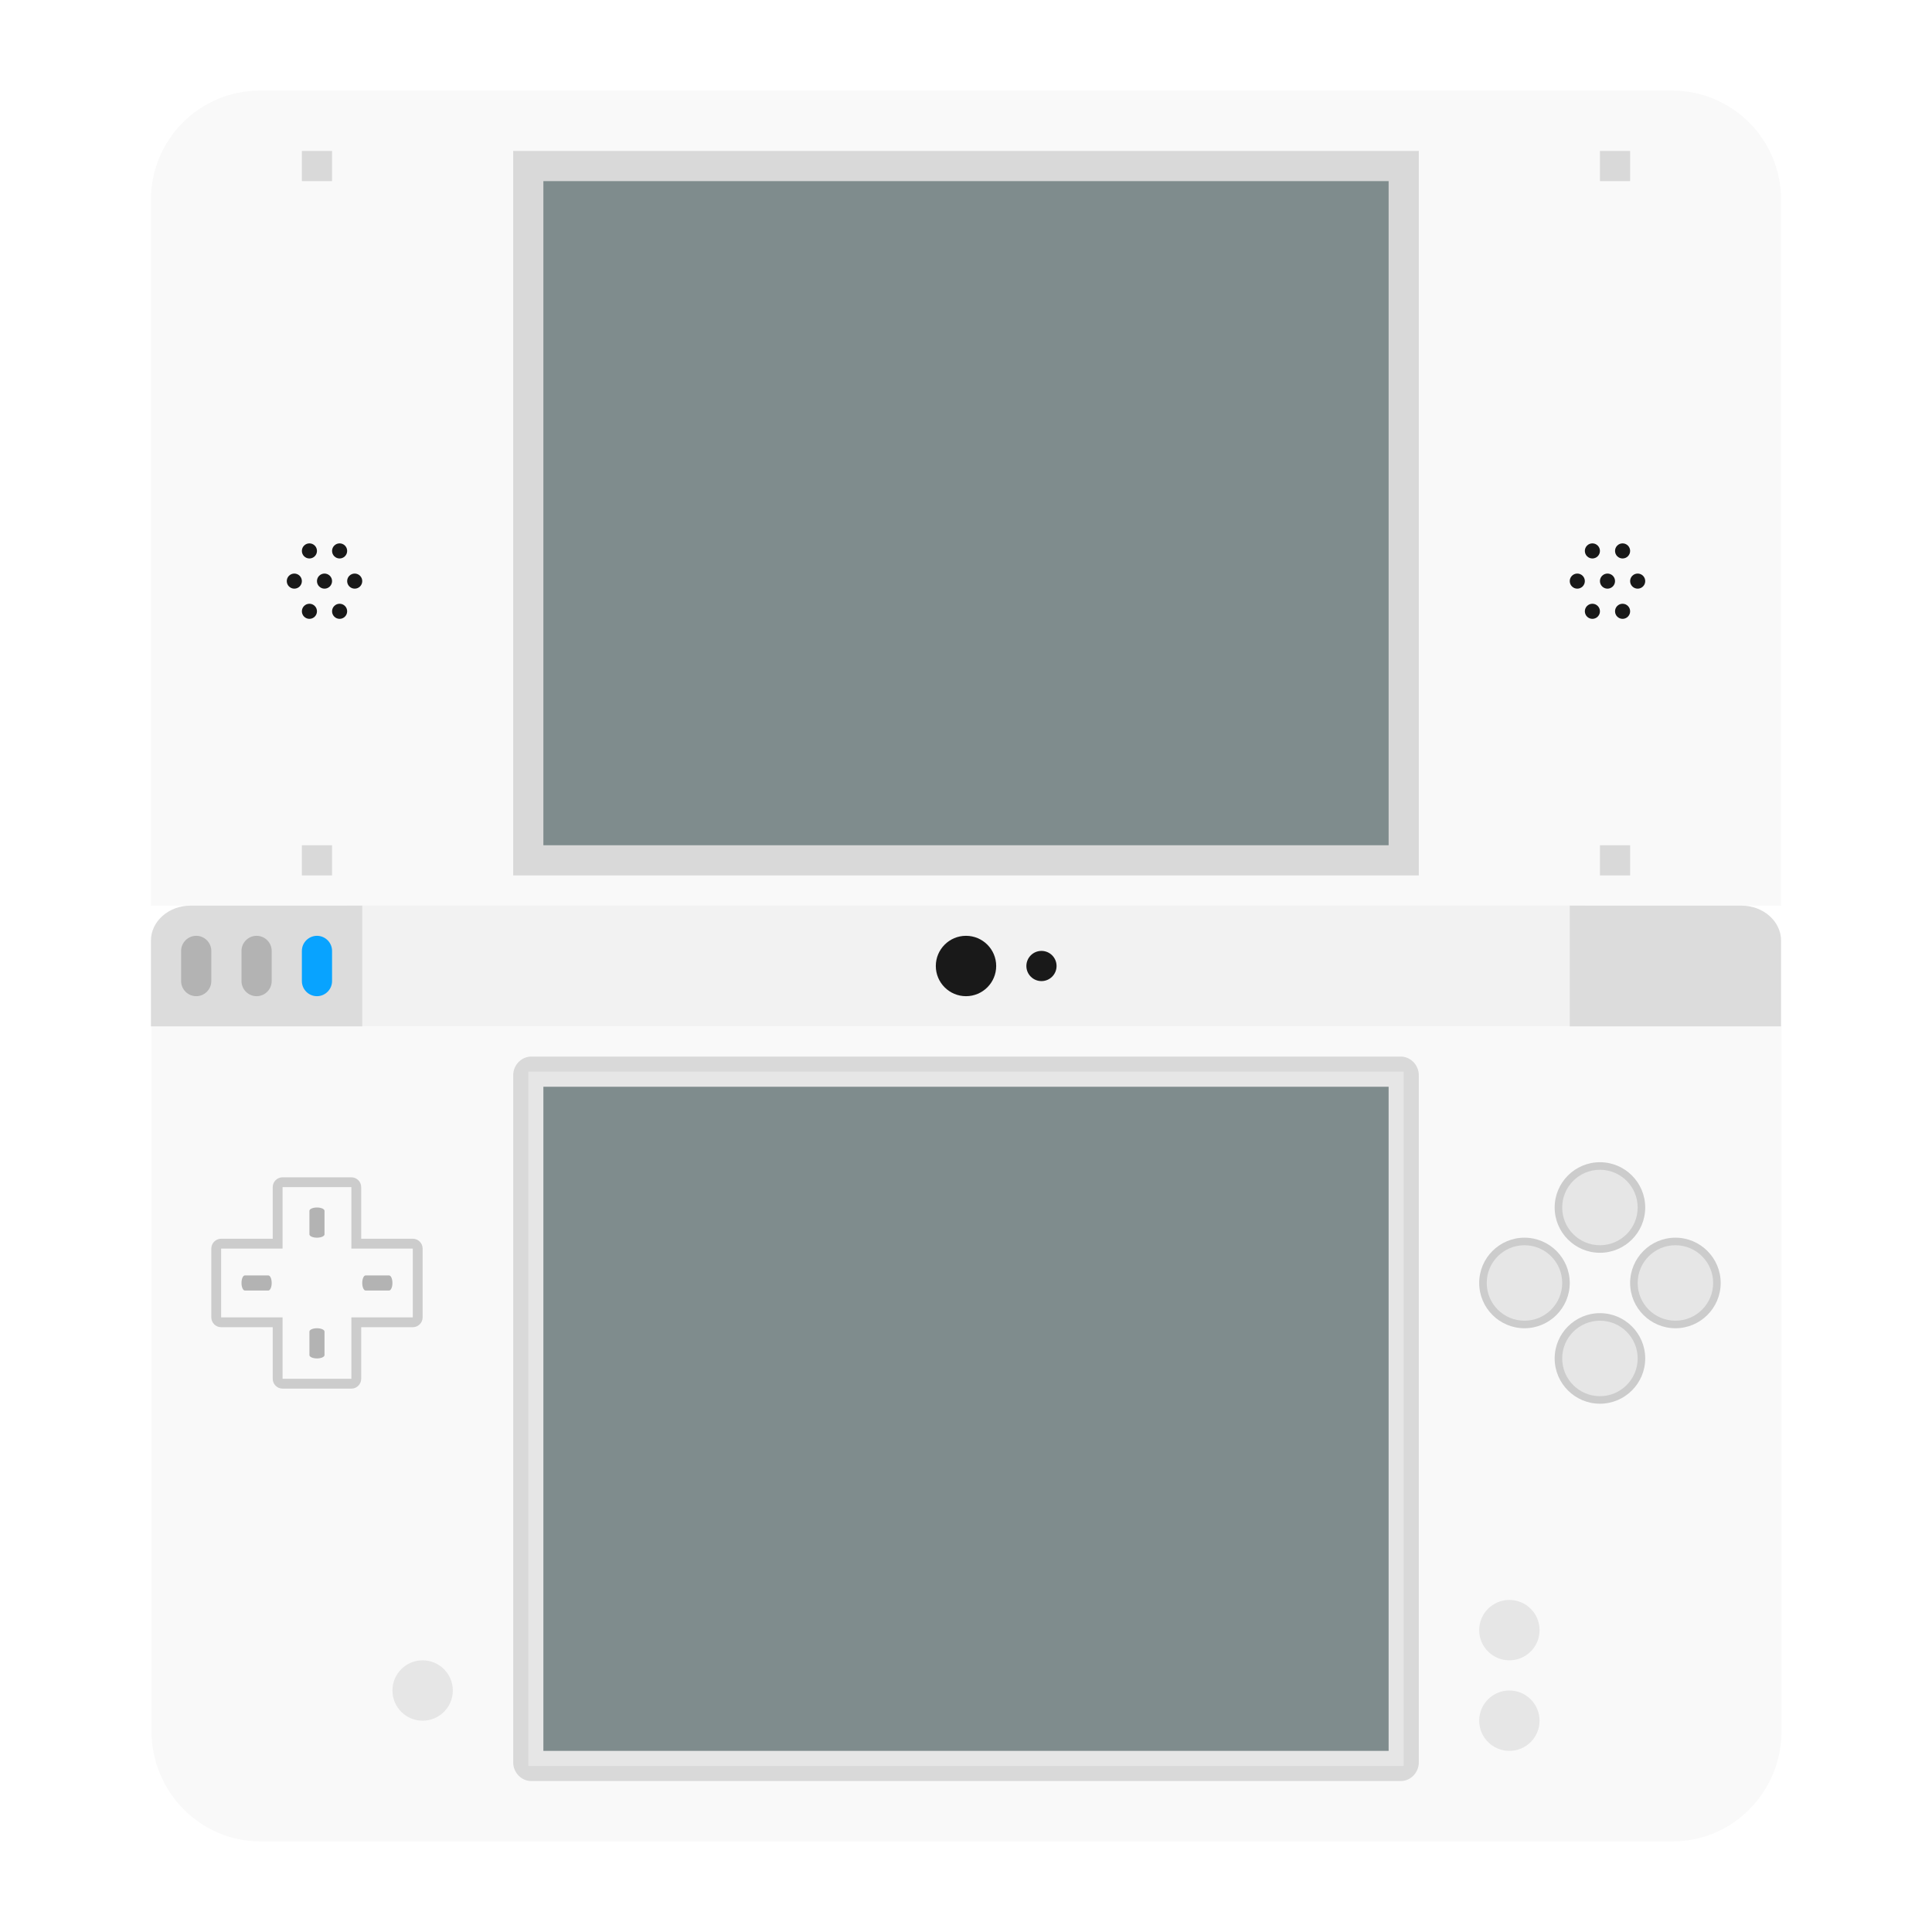
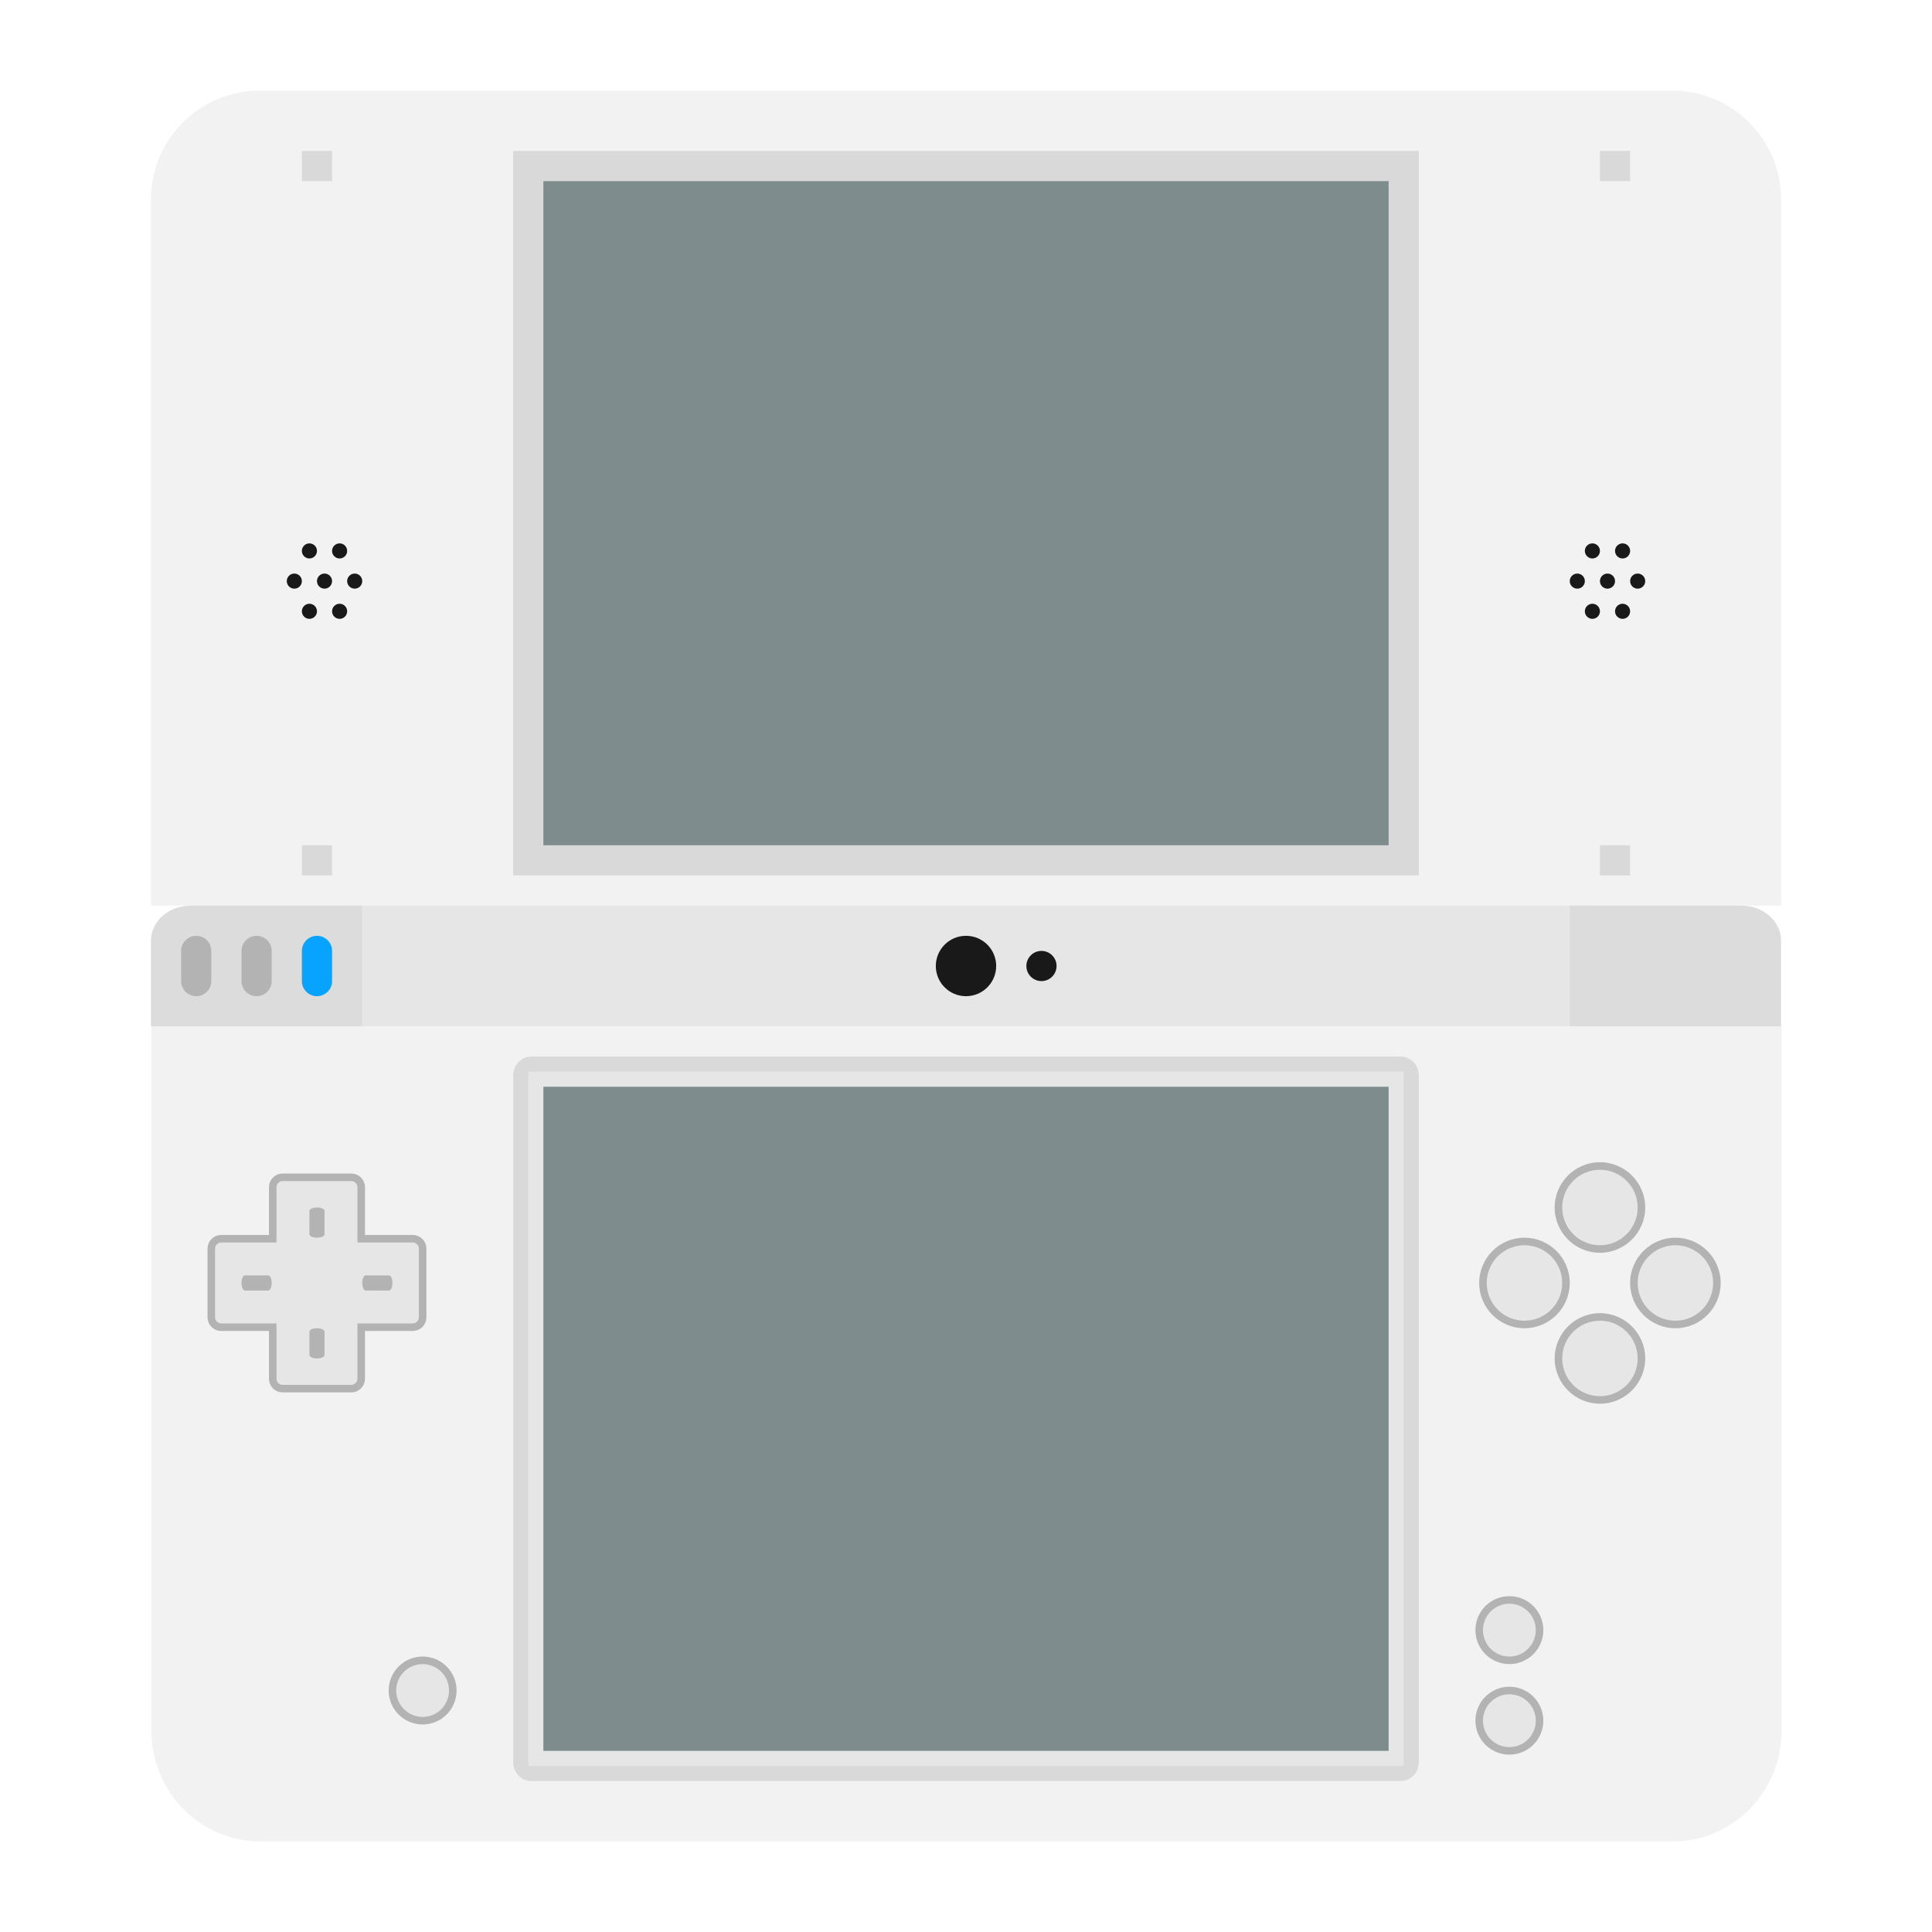
<svg xmlns="http://www.w3.org/2000/svg" viewBox="0 0 341.333 341.333" height="256" width="256" xml:space="preserve" id="svg2" version="1.1">
  <defs id="defs6">
    <clipPath id="clipPath18" clipPathUnits="userSpaceOnUse">
      <path id="path16" d="M 0,256 H 256 V 0 H 0 Z" />
    </clipPath>
    <clipPath id="clipPath26" clipPathUnits="userSpaceOnUse">
      <path id="path24" d="M 12,252 H 244 V 4 H 12 Z" />
    </clipPath>
    <clipPath id="clipPath44" clipPathUnits="userSpaceOnUse">
      <path id="path42" d="M 0,256 H 256 V 0 H 0 Z" />
    </clipPath>
  </defs>
-   <path d="M 61.333,154.667 H 280 v 26.667 H 61.333 Z" style="fill:#f2f2f2;fill-opacity:1;fill-rule:nonzero;stroke:none;stroke-width:1.333" id="path36" />
-   <g id="g46" transform="matrix(1.333333,0,0,-1.333333,295.5005,325.3333)" style="fill:#f9f9f9">
-     <path d="m 0,0 h -187.11 c -7.978,0 -14.445,6.557 -14.445,14.646 V 108 h 216 V 14.646 C 14.445,6.557 7.978,0 0,0" style="fill:#f9f9f9;fill-opacity:1;fill-rule:nonzero;stroke:none" id="path48" />
+   <path d="M 61.333,154.667 H 280 v 26.667 H 61.333 Z" style="fill:#e6e6e6;fill-opacity:1;fill-rule:nonzero;stroke:none;stroke-width:1.333" id="path36" />
+   <g id="g46" transform="matrix(1.333333,0,0,-1.333333,295.5005,325.3333)" style="fill:#f2f2f2">
+     <path d="m 0,0 h -187.11 c -7.978,0 -14.445,6.557 -14.445,14.646 V 108 h 216 V 14.646 C 14.445,6.557 7.978,0 0,0" style="fill:#f2f2f2;fill-opacity:1;fill-rule:nonzero;stroke:none" id="path48" />
  </g>
-   <g id="g50" transform="matrix(1.333333,0,0,-1.333333,314.6667,160)" style="fill:#f9f9f9">
-     <path d="m 0,0 h -216 v 93.555 c 0,7.978 6.467,14.445 14.445,14.445 h 187.11 C -6.467,108 0,101.533 0,93.555 Z" style="fill:#f9f9f9;fill-opacity:1;fill-rule:nonzero;stroke:none" id="path52" />
+   <g id="g50" transform="matrix(1.333333,0,0,-1.333333,314.6667,160)" style="fill:#f2f2f2">
+     <path d="m 0,0 h -216 v 93.555 c 0,7.978 6.467,14.445 14.445,14.445 h 187.11 C -6.467,108 0,101.533 0,93.555 Z" style="fill:#f2f2f2;fill-opacity:1;fill-rule:nonzero;stroke:none" id="path52" />
  </g>
  <g id="g54" transform="matrix(1.333333,0,0,-1.333333,250.6667,26.66667)">
    <path d="M 0,0 H -2.518 -117.482 -120 V -2.633 -93.367 -96 h 2.518 H -2.518 0 v 2.633 90.734 z" style="fill:#d9d9d9;fill-opacity:1;fill-rule:nonzero;stroke:none" id="path56" />
  </g>
  <path d="M 245.333,149.333 H 96 V 32 H 245.333 Z" style="fill:#7f8c8d;fill-opacity:1;fill-rule:nonzero;stroke:none;stroke-width:1.333;font-variant-east_asian:normal;opacity:1;vector-effect:none;stroke-linecap:butt;stroke-linejoin:miter;stroke-miterlimit:4;stroke-dasharray:none;stroke-dashoffset:0;stroke-opacity:1" id="path58" />
  <g id="g60" transform="matrix(1.333333,0,0,-1.333333,247.4444,186.6667)">
    <path d="m 0,0 h -2.417 -110.333 -2.417 c -1.334,0 -2.416,-1.117 -2.416,-2.496 v -2.496 -86.016 -2.496 c 0,-1.379 1.082,-2.496 2.416,-2.496 H -112.75 -2.417 0 c 1.335,0 2.417,1.117 2.417,2.496 v 2.496 86.016 2.496 C 2.417,-1.117 1.335,0 0,0" style="fill:#d9d9d9;fill-opacity:1;fill-rule:nonzero;stroke:none" id="path62" />
  </g>
  <g id="g64" transform="matrix(1.333333,0,0,-1.333333,248,189.3333)">
    <path d="M 0,0 H -2.434 -113.566 -116 V -2.523 -89.477 -92 h 2.434 H -2.434 0 v 2.523 86.954 z" style="fill:#e6e6e6;fill-opacity:1;fill-rule:nonzero;stroke:none" id="path66" />
  </g>
  <path d="M 245.333,309.333 H 96 V 192 H 245.333 Z" style="fill:#7f8c8d;fill-opacity:1;fill-rule:nonzero;stroke:none;stroke-width:1.333;font-variant-east_asian:normal;opacity:1;vector-effect:none;stroke-linecap:butt;stroke-linejoin:miter;stroke-miterlimit:4;stroke-dasharray:none;stroke-dashoffset:0;stroke-opacity:1" id="path68" />
  <g id="g70" transform="matrix(1.333333,0,0,-1.333333,64,181.3333)" style="fill:#dcdcdc;fill-opacity:1">
    <path d="m 0,0 h -28 v 11.359 c 0,2.563 2.351,4.641 5.251,4.641 H 0 Z" style="fill:#dcdcdc;fill-opacity:1;fill-rule:nonzero;stroke:none" id="path72" />
  </g>
  <g id="g74" transform="matrix(1.333333,0,0,-1.333333,277.3333,181.3333)" style="fill:#dcdcdc;fill-opacity:1">
    <path d="M 0,0 H 28 V 11.359 C 28,13.922 25.649,16 22.749,16 H 0 Z" style="fill:#dcdcdc;fill-opacity:1;fill-rule:nonzero;stroke:none" id="path76" />
  </g>
  <g id="g78" transform="matrix(1.333333,0,0,-1.333333,58.66667,102.6667)">
    <path d="m 0,0 c 0,-0.552 -0.448,-1 -1,-1 -0.552,0 -1,0.448 -1,1 0,0.552 0.448,1 1,1 0.552,0 1,-0.448 1,-1" style="fill:#191919;fill-opacity:1;fill-rule:nonzero;stroke:none" id="path80" />
  </g>
  <g id="g82" transform="matrix(1.333333,0,0,-1.333333,64,102.6667)">
    <path d="m 0,0 c 0,-0.552 -0.448,-1 -1,-1 -0.552,0 -1,0.448 -1,1 0,0.552 0.448,1 1,1 0.552,0 1,-0.448 1,-1" style="fill:#191919;fill-opacity:1;fill-rule:nonzero;stroke:none" id="path84" />
  </g>
  <g id="g86" transform="matrix(1.333333,0,0,-1.333333,61.33333,108)">
    <path d="m 0,0 c 0,-0.552 -0.448,-1 -1,-1 -0.552,0 -1,0.448 -1,1 0,0.552 0.448,1 1,1 0.552,0 1,-0.448 1,-1" style="fill:#191919;fill-opacity:1;fill-rule:nonzero;stroke:none" id="path88" />
  </g>
  <g id="g90" transform="matrix(1.333333,0,0,-1.333333,56,108)">
    <path d="m 0,0 c 0,-0.552 -0.448,-1 -1,-1 -0.552,0 -1,0.448 -1,1 0,0.552 0.448,1 1,1 0.552,0 1,-0.448 1,-1" style="fill:#191919;fill-opacity:1;fill-rule:nonzero;stroke:none" id="path92" />
  </g>
  <g id="g94" transform="matrix(1.333333,0,0,-1.333333,61.33333,97.33334)">
    <path d="m 0,0 c 0,-0.552 -0.448,-1 -1,-1 -0.552,0 -1,0.448 -1,1 0,0.552 0.448,1 1,1 0.552,0 1,-0.448 1,-1" style="fill:#191919;fill-opacity:1;fill-rule:nonzero;stroke:none" id="path96" />
  </g>
  <g id="g98" transform="matrix(1.333333,0,0,-1.333333,56,97.33334)">
    <path d="m 0,0 c 0,-0.552 -0.448,-1 -1,-1 -0.552,0 -1,0.448 -1,1 0,0.552 0.448,1 1,1 0.552,0 1,-0.448 1,-1" style="fill:#191919;fill-opacity:1;fill-rule:nonzero;stroke:none" id="path100" />
  </g>
  <g id="g102" transform="matrix(1.333333,0,0,-1.333333,53.33333,102.6667)">
    <path d="m 0,0 c 0,-0.552 -0.448,-1 -1,-1 -0.552,0 -1,0.448 -1,1 0,0.552 0.448,1 1,1 0.552,0 1,-0.448 1,-1" style="fill:#191919;fill-opacity:1;fill-rule:nonzero;stroke:none" id="path104" />
  </g>
  <g id="g106" transform="matrix(1.333333,0,0,-1.333333,285.3333,102.6667)">
    <path d="m 0,0 c 0,-0.552 -0.448,-1 -1,-1 -0.552,0 -1,0.448 -1,1 0,0.552 0.448,1 1,1 0.552,0 1,-0.448 1,-1" style="fill:#191919;fill-opacity:1;fill-rule:nonzero;stroke:none" id="path108" />
  </g>
  <g id="g110" transform="matrix(1.333333,0,0,-1.333333,290.6667,102.6667)">
    <path d="m 0,0 c 0,-0.552 -0.448,-1 -1,-1 -0.552,0 -1,0.448 -1,1 0,0.552 0.448,1 1,1 0.552,0 1,-0.448 1,-1" style="fill:#191919;fill-opacity:1;fill-rule:nonzero;stroke:none" id="path112" />
  </g>
  <g id="g114" transform="matrix(1.333333,0,0,-1.333333,288,108)">
    <path d="m 0,0 c 0,-0.552 -0.448,-1 -1,-1 -0.552,0 -1,0.448 -1,1 0,0.552 0.448,1 1,1 0.552,0 1,-0.448 1,-1" style="fill:#191919;fill-opacity:1;fill-rule:nonzero;stroke:none" id="path116" />
  </g>
  <g id="g118" transform="matrix(1.333333,0,0,-1.333333,282.6667,108)">
    <path d="m 0,0 c 0,-0.552 -0.448,-1 -1,-1 -0.552,0 -1,0.448 -1,1 0,0.552 0.448,1 1,1 0.552,0 1,-0.448 1,-1" style="fill:#191919;fill-opacity:1;fill-rule:nonzero;stroke:none" id="path120" />
  </g>
  <g id="g122" transform="matrix(1.333333,0,0,-1.333333,288,97.33334)">
    <path d="m 0,0 c 0,-0.552 -0.448,-1 -1,-1 -0.552,0 -1,0.448 -1,1 0,0.552 0.448,1 1,1 0.552,0 1,-0.448 1,-1" style="fill:#191919;fill-opacity:1;fill-rule:nonzero;stroke:none" id="path124" />
  </g>
  <g id="g126" transform="matrix(1.333333,0,0,-1.333333,282.6667,97.33334)">
    <path d="m 0,0 c 0,-0.552 -0.448,-1 -1,-1 -0.552,0 -1,0.448 -1,1 0,0.552 0.448,1 1,1 0.552,0 1,-0.448 1,-1" style="fill:#191919;fill-opacity:1;fill-rule:nonzero;stroke:none" id="path128" />
  </g>
  <g id="g130" transform="matrix(1.333333,0,0,-1.333333,280,102.6667)">
    <path d="m 0,0 c 0,-0.552 -0.448,-1 -1,-1 -0.552,0 -1,0.448 -1,1 0,0.552 0.448,1 1,1 0.552,0 1,-0.448 1,-1" style="fill:#191919;fill-opacity:1;fill-rule:nonzero;stroke:none" id="path132" />
  </g>
  <path d="m 58.667,32 h -5.333 v -5.333 h 5.333 z" style="fill:#d9d9d9;fill-opacity:1;fill-rule:nonzero;stroke:none;stroke-width:1.333" id="path134" />
  <path d="m 288,32 h -5.333 v -5.333 h 5.333 z" style="fill:#d9d9d9;fill-opacity:1;fill-rule:nonzero;stroke:none;stroke-width:1.333" id="path136" />
  <path d="m 58.667,154.667 h -5.333 v -5.333 h 5.333 z" style="fill:#d9d9d9;fill-opacity:1;fill-rule:nonzero;stroke:none;stroke-width:1.333" id="path138" />
  <path d="m 288,154.667 h -5.333 v -5.333 h 5.333 z" style="fill:#d9d9d9;fill-opacity:1;fill-rule:nonzero;stroke:none;stroke-width:1.333" id="path140" />
  <g id="g142" transform="matrix(1.333333,0,0,-1.333333,186.6667,170.6667)">
    <path d="m 0,0 c 0,-1.105 -0.895,-2 -2,-2 -1.105,0 -2,0.895 -2,2 0,1.105 0.895,2 2,2 1.105,0 2,-0.895 2,-2" style="fill:#191919;fill-opacity:1;fill-rule:nonzero;stroke:none" id="path144" />
  </g>
  <g id="g146" transform="matrix(1.333333,0,0,-1.333333,176,170.6667)">
    <path d="m 0,0 c 0,-2.209 -1.791,-4 -4,-4 -2.209,0 -4,1.791 -4,4 0,2.209 1.791,4 4,4 2.209,0 4,-1.791 4,-4" style="fill:#191919;fill-opacity:1;fill-rule:nonzero;stroke:none" id="path148" />
  </g>
-   <g id="g150" transform="matrix(1.333333,0,0,-1.333333,80,298.6667)" style="fill:#e6e6e6;fill-opacity:1">
-     <path d="m 0,0 c 0,-2.209 -1.791,-4 -4,-4 -2.209,0 -4,1.791 -4,4 0,2.209 1.791,4 4,4 2.209,0 4,-1.791 4,-4" style="fill:#e6e6e6;fill-opacity:1;fill-rule:nonzero;stroke:none" id="path152" />
+   <g id="g150" transform="matrix(1.333333,0,0,-1.333333,80,298.6667)" style="fill:#e6e6e6;fill-opacity:1;stroke:#b3b3b3;stroke-opacity:1">
+     <path d="m 0,0 c 0,-2.209 -1.791,-4 -4,-4 -2.209,0 -4,1.791 -4,4 0,2.209 1.791,4 4,4 2.209,0 4,-1.791 4,-4" style="fill:#e6e6e6;fill-opacity:1;fill-rule:nonzero;stroke:#b3b3b3;stroke-opacity:1" id="path152" />
  </g>
-   <g id="g154" transform="matrix(1.333333,0,0,-1.333333,62.07746,208)" style="fill:#cccccc">
-     <path d="m 0,0 h -9.116 c -0.72,0 -1.303,-0.583 -1.303,-1.302 V -8.14 h -6.837 c -0.719,0 -1.302,-0.583 -1.302,-1.302 v -9.116 c 0,-0.719 0.583,-1.302 1.302,-1.302 h 6.837 v -6.838 c 0,-0.719 0.583,-1.302 1.303,-1.302 H 0 c 0.719,0 1.302,0.583 1.302,1.302 v 6.838 H 8.14 c 0.719,0 1.302,0.583 1.302,1.302 v 9.116 c 0,0.719 -0.583,1.302 -1.302,1.302 H 1.302 v 6.838 C 1.302,-0.583 0.719,0 0,0 m 0,-1.302 v -8.14 h 8.14 v -9.116 H 0 v -8.14 h -9.116 v 8.14 h -8.14 v 9.116 h 8.14 v 8.14 H 0" style="fill:#cccccc;fill-opacity:1;fill-rule:nonzero;stroke:none" id="path156" />
+   <g id="g154" transform="matrix(1.333333,0,0,-1.333333,62.07746,208)" style="fill:#b3b3b3;stroke:#b3b3b3">
+     <path d="m 0,0 h -9.116 c -0.72,0 -1.303,-0.583 -1.303,-1.302 V -8.14 h -6.837 c -0.719,0 -1.302,-0.583 -1.302,-1.302 v -9.116 c 0,-0.719 0.583,-1.302 1.302,-1.302 h 6.837 v -6.838 c 0,-0.719 0.583,-1.302 1.303,-1.302 H 0 c 0.719,0 1.302,0.583 1.302,1.302 v 6.838 H 8.14 c 0.719,0 1.302,0.583 1.302,1.302 v 9.116 c 0,0.719 -0.583,1.302 -1.302,1.302 H 1.302 v 6.838 C 1.302,-0.583 0.719,0 0,0" style="fill:#e6e6e6;fill-opacity:1;fill-rule:nonzero;stroke:#b3b3b3" id="path156" />
  </g>
  <g id="g158" transform="matrix(1.333333,0,0,-1.333333,47.40747,228)">
    <path d="m 0,0 h -3.111 c -0.245,0 -0.445,0.449 -0.445,1 0,0.551 0.2,1 0.445,1 H 0 C 0.245,2 0.444,1.551 0.444,1 0.444,0.449 0.245,0 0,0" style="fill:#b3b3b3;fill-opacity:1;fill-rule:nonzero;stroke:none" id="path160" />
  </g>
  <g id="g162" transform="matrix(1.333333,0,0,-1.333333,68.7408,228)">
    <path d="m 0,0 h -3.111 c -0.245,0 -0.445,0.449 -0.445,1 0,0.551 0.2,1 0.445,1 H 0 C 0.245,2 0.444,1.551 0.444,1 0.444,0.449 0.245,0 0,0" style="fill:#b3b3b3;fill-opacity:1;fill-rule:nonzero;stroke:none" id="path164" />
  </g>
  <g id="g166" transform="matrix(1.333333,0,0,-1.333333,54.66667,218.0741)">
    <path d="m 0,0 v 3.111 c 0,0.245 0.449,0.445 1,0.445 0.551,0 1,-0.2 1,-0.445 V 0 C 2,-0.245 1.551,-0.444 1,-0.444 0.449,-0.444 0,-0.245 0,0" style="fill:#b3b3b3;fill-opacity:1;fill-rule:nonzero;stroke:none" id="path168" />
  </g>
  <g id="g170" transform="matrix(1.333333,0,0,-1.333333,54.66667,239.4075)">
    <path d="m 0,0 v 3.111 c 0,0.245 0.449,0.445 1,0.445 0.551,0 1,-0.2 1,-0.445 V 0 C 2,-0.245 1.551,-0.444 1,-0.444 0.449,-0.444 0,-0.245 0,0" style="fill:#b3b3b3;fill-opacity:1;fill-rule:nonzero;stroke:none" id="path172" />
  </g>
-   <g id="g174" transform="matrix(1.333333,0,0,-1.333333,272,288)" style="fill:#e6e6e6;fill-opacity:1">
-     <path d="m 0,0 c 0,-2.209 -1.791,-4 -4,-4 -2.209,0 -4,1.791 -4,4 0,2.209 1.791,4 4,4 2.209,0 4,-1.791 4,-4" style="fill:#e6e6e6;fill-opacity:1;fill-rule:nonzero;stroke:none" id="path176" />
+   <g id="g174" transform="matrix(1.333333,0,0,-1.333333,272,288)" style="fill:#e6e6e6;fill-opacity:1;stroke:#b3b3b3;stroke-opacity:1">
+     <path d="m 0,0 c 0,-2.209 -1.791,-4 -4,-4 -2.209,0 -4,1.791 -4,4 0,2.209 1.791,4 4,4 2.209,0 4,-1.791 4,-4" style="fill:#e6e6e6;fill-opacity:1;fill-rule:nonzero;stroke:#b3b3b3;stroke-opacity:1" id="path176" />
  </g>
-   <g id="g178" transform="matrix(1.333333,0,0,-1.333333,272,304)" style="fill:#e6e6e6;fill-opacity:1">
-     <path d="m 0,0 c 0,-2.209 -1.791,-4 -4,-4 -2.209,0 -4,1.791 -4,4 0,2.209 1.791,4 4,4 2.209,0 4,-1.791 4,-4" style="fill:#e6e6e6;fill-opacity:1;fill-rule:nonzero;stroke:none" id="path180" />
+   <g id="g178" transform="matrix(1.333333,0,0,-1.333333,272,304)" style="fill:#e6e6e6;fill-opacity:1;stroke:#b3b3b3;stroke-opacity:1">
+     <path d="m 0,0 c 0,-2.209 -1.791,-4 -4,-4 -2.209,0 -4,1.791 -4,4 0,2.209 1.791,4 4,4 2.209,0 4,-1.791 4,-4" style="fill:#e6e6e6;fill-opacity:1;fill-rule:nonzero;stroke:#b3b3b3;stroke-opacity:1" id="path180" />
  </g>
-   <g id="g182" transform="matrix(1.333333,0,0,-1.333333,282.6667,232)" style="fill:#cccccc">
-     <path d="m 0,0 c -3.308,0 -6,-2.692 -6,-6 0,-3.308 2.692,-6 6,-6 3.308,0 6,2.692 6,6 0,3.308 -2.692,6 -6,6" style="fill:#cccccc;fill-opacity:1;fill-rule:nonzero;stroke:none" id="path184" />
+   <g id="g182" transform="matrix(1.333333,0,0,-1.333333,282.6667,232)" style="fill:#b3b3b3">
+     <path d="m 0,0 c -3.308,0 -6,-2.692 -6,-6 0,-3.308 2.692,-6 6,-6 3.308,0 6,2.692 6,6 0,3.308 -2.692,6 -6,6" style="fill:#b3b3b3;fill-opacity:1;fill-rule:nonzero;stroke:none" id="path184" />
  </g>
  <g id="g186" transform="matrix(1.333333,0,0,-1.333333,289.3333,240)">
    <path d="m 0,0 c 0,-2.761 -2.239,-5 -5,-5 -2.761,0 -5,2.239 -5,5 0,2.761 2.239,5 5,5 2.761,0 5,-2.239 5,-5" style="fill:#e6e6e6;fill-opacity:1;fill-rule:nonzero;stroke:none" id="path188" />
  </g>
-   <g id="g190" transform="matrix(1.333333,0,0,-1.333333,282.6667,205.3333)" style="fill:#cccccc">
-     <path d="m 0,0 c -3.308,0 -6,-2.692 -6,-6 0,-3.308 2.692,-6 6,-6 3.308,0 6,2.692 6,6 0,3.308 -2.692,6 -6,6" style="fill:#cccccc;fill-opacity:1;fill-rule:nonzero;stroke:none" id="path192" />
+   <g id="g190" transform="matrix(1.333333,0,0,-1.333333,282.6667,205.3333)" style="fill:#b3b3b3">
+     <path d="m 0,0 c -3.308,0 -6,-2.692 -6,-6 0,-3.308 2.692,-6 6,-6 3.308,0 6,2.692 6,6 0,3.308 -2.692,6 -6,6" style="fill:#b3b3b3;fill-opacity:1;fill-rule:nonzero;stroke:none" id="path192" />
  </g>
  <g id="g194" transform="matrix(1.333333,0,0,-1.333333,289.3333,213.3333)">
    <path d="m 0,0 c 0,-2.761 -2.239,-5 -5,-5 -2.761,0 -5,2.239 -5,5 0,2.761 2.239,5 5,5 2.761,0 5,-2.239 5,-5" style="fill:#e6e6e6;fill-opacity:1;fill-rule:nonzero;stroke:none" id="path196" />
  </g>
-   <g id="g198" transform="matrix(1.333333,0,0,-1.333333,269.3333,218.6667)" style="fill:#cccccc">
-     <path d="m 0,0 c -3.308,0 -6,-2.692 -6,-6 0,-3.308 2.692,-6 6,-6 3.308,0 6,2.692 6,6 0,3.308 -2.692,6 -6,6" style="fill:#cccccc;fill-opacity:1;fill-rule:nonzero;stroke:none" id="path200" />
+   <g id="g198" transform="matrix(1.333333,0,0,-1.333333,269.3333,218.6667)" style="fill:#b3b3b3">
+     <path d="m 0,0 c -3.308,0 -6,-2.692 -6,-6 0,-3.308 2.692,-6 6,-6 3.308,0 6,2.692 6,6 0,3.308 -2.692,6 -6,6" style="fill:#b3b3b3;fill-opacity:1;fill-rule:nonzero;stroke:none" id="path200" />
  </g>
  <g id="g202" transform="matrix(1.333333,0,0,-1.333333,276,226.6667)">
    <path d="m 0,0 c 0,-2.761 -2.239,-5 -5,-5 -2.761,0 -5,2.239 -5,5 0,2.761 2.239,5 5,5 2.761,0 5,-2.239 5,-5" style="fill:#e6e6e6;fill-opacity:1;fill-rule:nonzero;stroke:none" id="path204" />
  </g>
-   <g id="g206" transform="matrix(1.333333,0,0,-1.333333,296,218.6667)" style="fill:#cccccc">
-     <path d="m 0,0 c -3.308,0 -6,-2.692 -6,-6 0,-3.308 2.692,-6 6,-6 3.308,0 6,2.692 6,6 0,3.308 -2.692,6 -6,6" style="fill:#cccccc;fill-opacity:1;fill-rule:nonzero;stroke:none" id="path208" />
+   <g id="g206" transform="matrix(1.333333,0,0,-1.333333,296,218.6667)" style="fill:#b3b3b3">
+     <path d="m 0,0 c -3.308,0 -6,-2.692 -6,-6 0,-3.308 2.692,-6 6,-6 3.308,0 6,2.692 6,6 0,3.308 -2.692,6 -6,6" style="fill:#b3b3b3;fill-opacity:1;fill-rule:nonzero;stroke:none" id="path208" />
  </g>
  <g id="g210" transform="matrix(1.333333,0,0,-1.333333,302.6667,226.6667)">
    <path d="m 0,0 c 0,-2.761 -2.239,-5 -5,-5 -2.761,0 -5,2.239 -5,5 0,2.761 2.239,5 5,5 2.761,0 5,-2.239 5,-5" style="fill:#e6e6e6;fill-opacity:1;fill-rule:nonzero;stroke:none" id="path212" />
  </g>
  <g id="g214" transform="matrix(1.333333,0,0,-1.333333,56,176)" style="fill:#08a3ff;fill-opacity:1">
    <path d="m 0,0 v 0 c -1.1,0 -2,0.9 -2,2 v 4 c 0,1.1 0.9,2 2,2 V 8 C 1.1,8 2,7.1 2,6 V 2 C 2,0.9 1.1,0 0,0" style="fill:#08a3ff;fill-opacity:1;fill-rule:nonzero;stroke:none" id="path216" />
  </g>
  <g id="g218" transform="matrix(1.333333,0,0,-1.333333,45.33333,176)">
    <path d="m 0,0 v 0 c -1.1,0 -2,0.9 -2,2 v 4 c 0,1.1 0.9,2 2,2 V 8 C 1.1,8 2,7.1 2,6 V 2 C 2,0.9 1.1,0 0,0" style="fill:#b3b3b3;fill-opacity:1;fill-rule:nonzero;stroke:none" id="path220" />
  </g>
  <g id="g222" transform="matrix(1.333333,0,0,-1.333333,34.66667,176)">
    <path d="m 0,0 v 0 c -1.1,0 -2,0.9 -2,2 v 4 c 0,1.1 0.9,2 2,2 V 8 C 1.1,8 2,7.1 2,6 V 2 C 2,0.9 1.1,0 0,0" style="fill:#b3b3b3;fill-opacity:1;fill-rule:nonzero;stroke:none" id="path224" />
  </g>
</svg>
